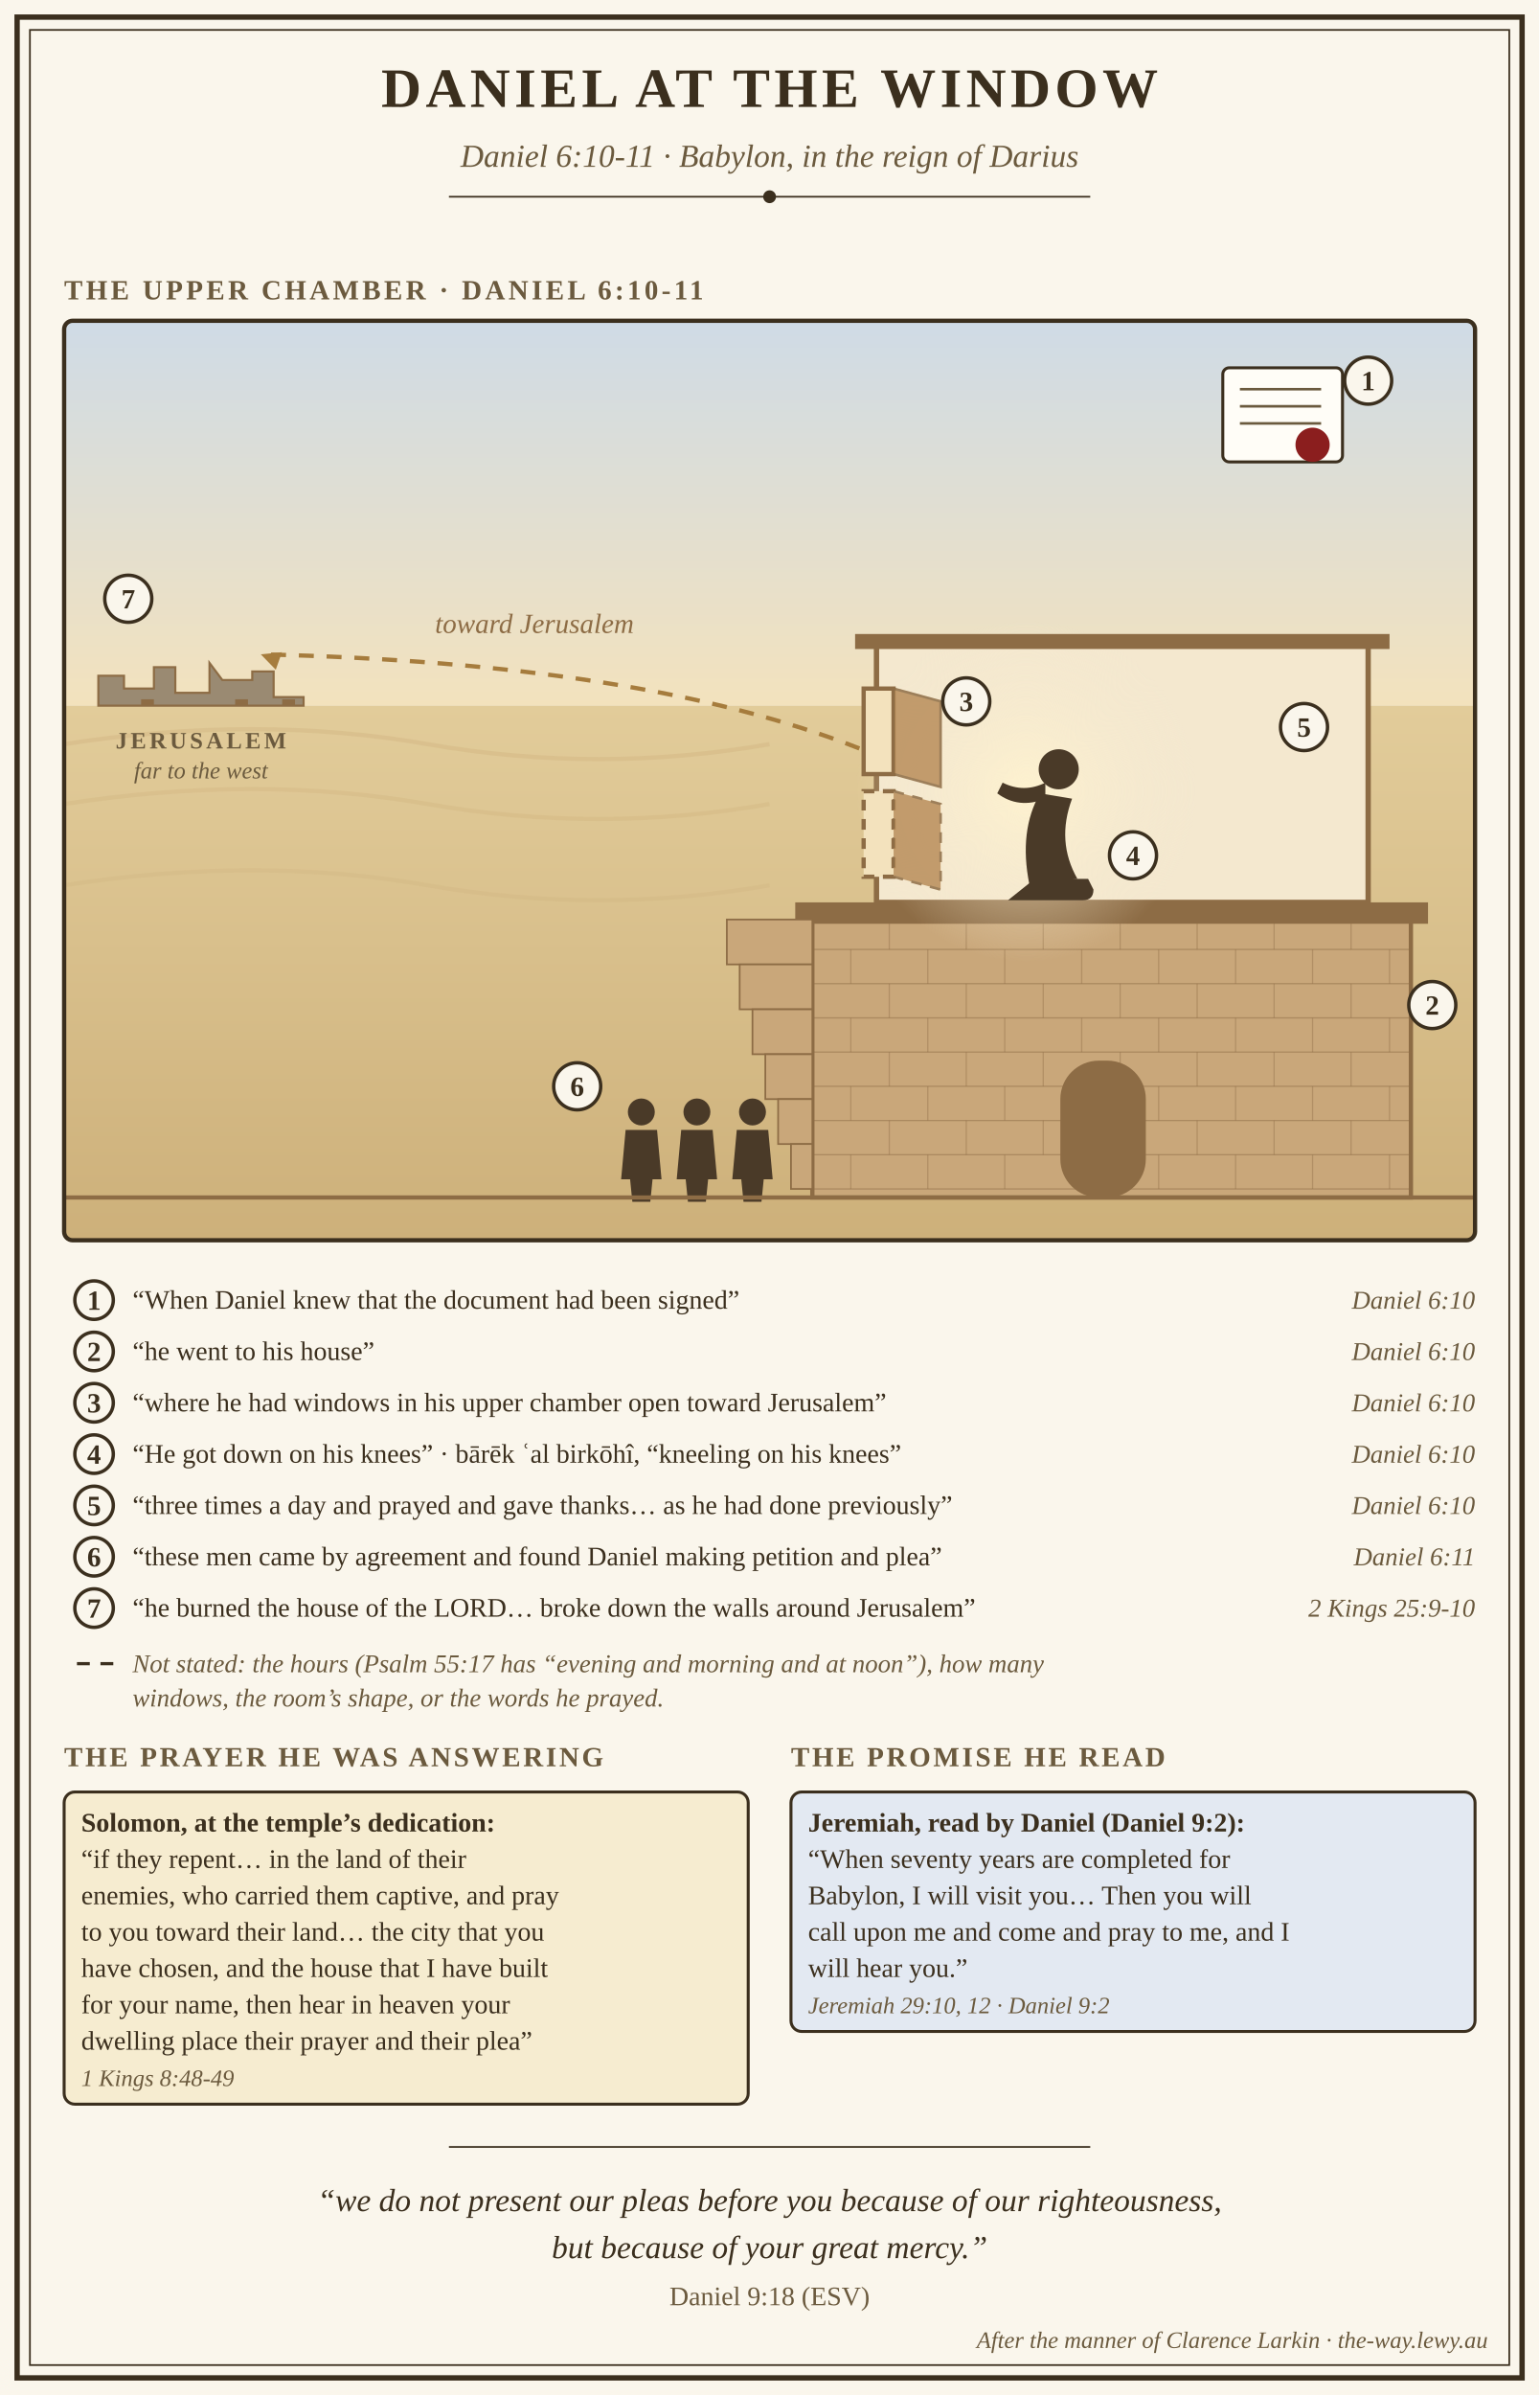
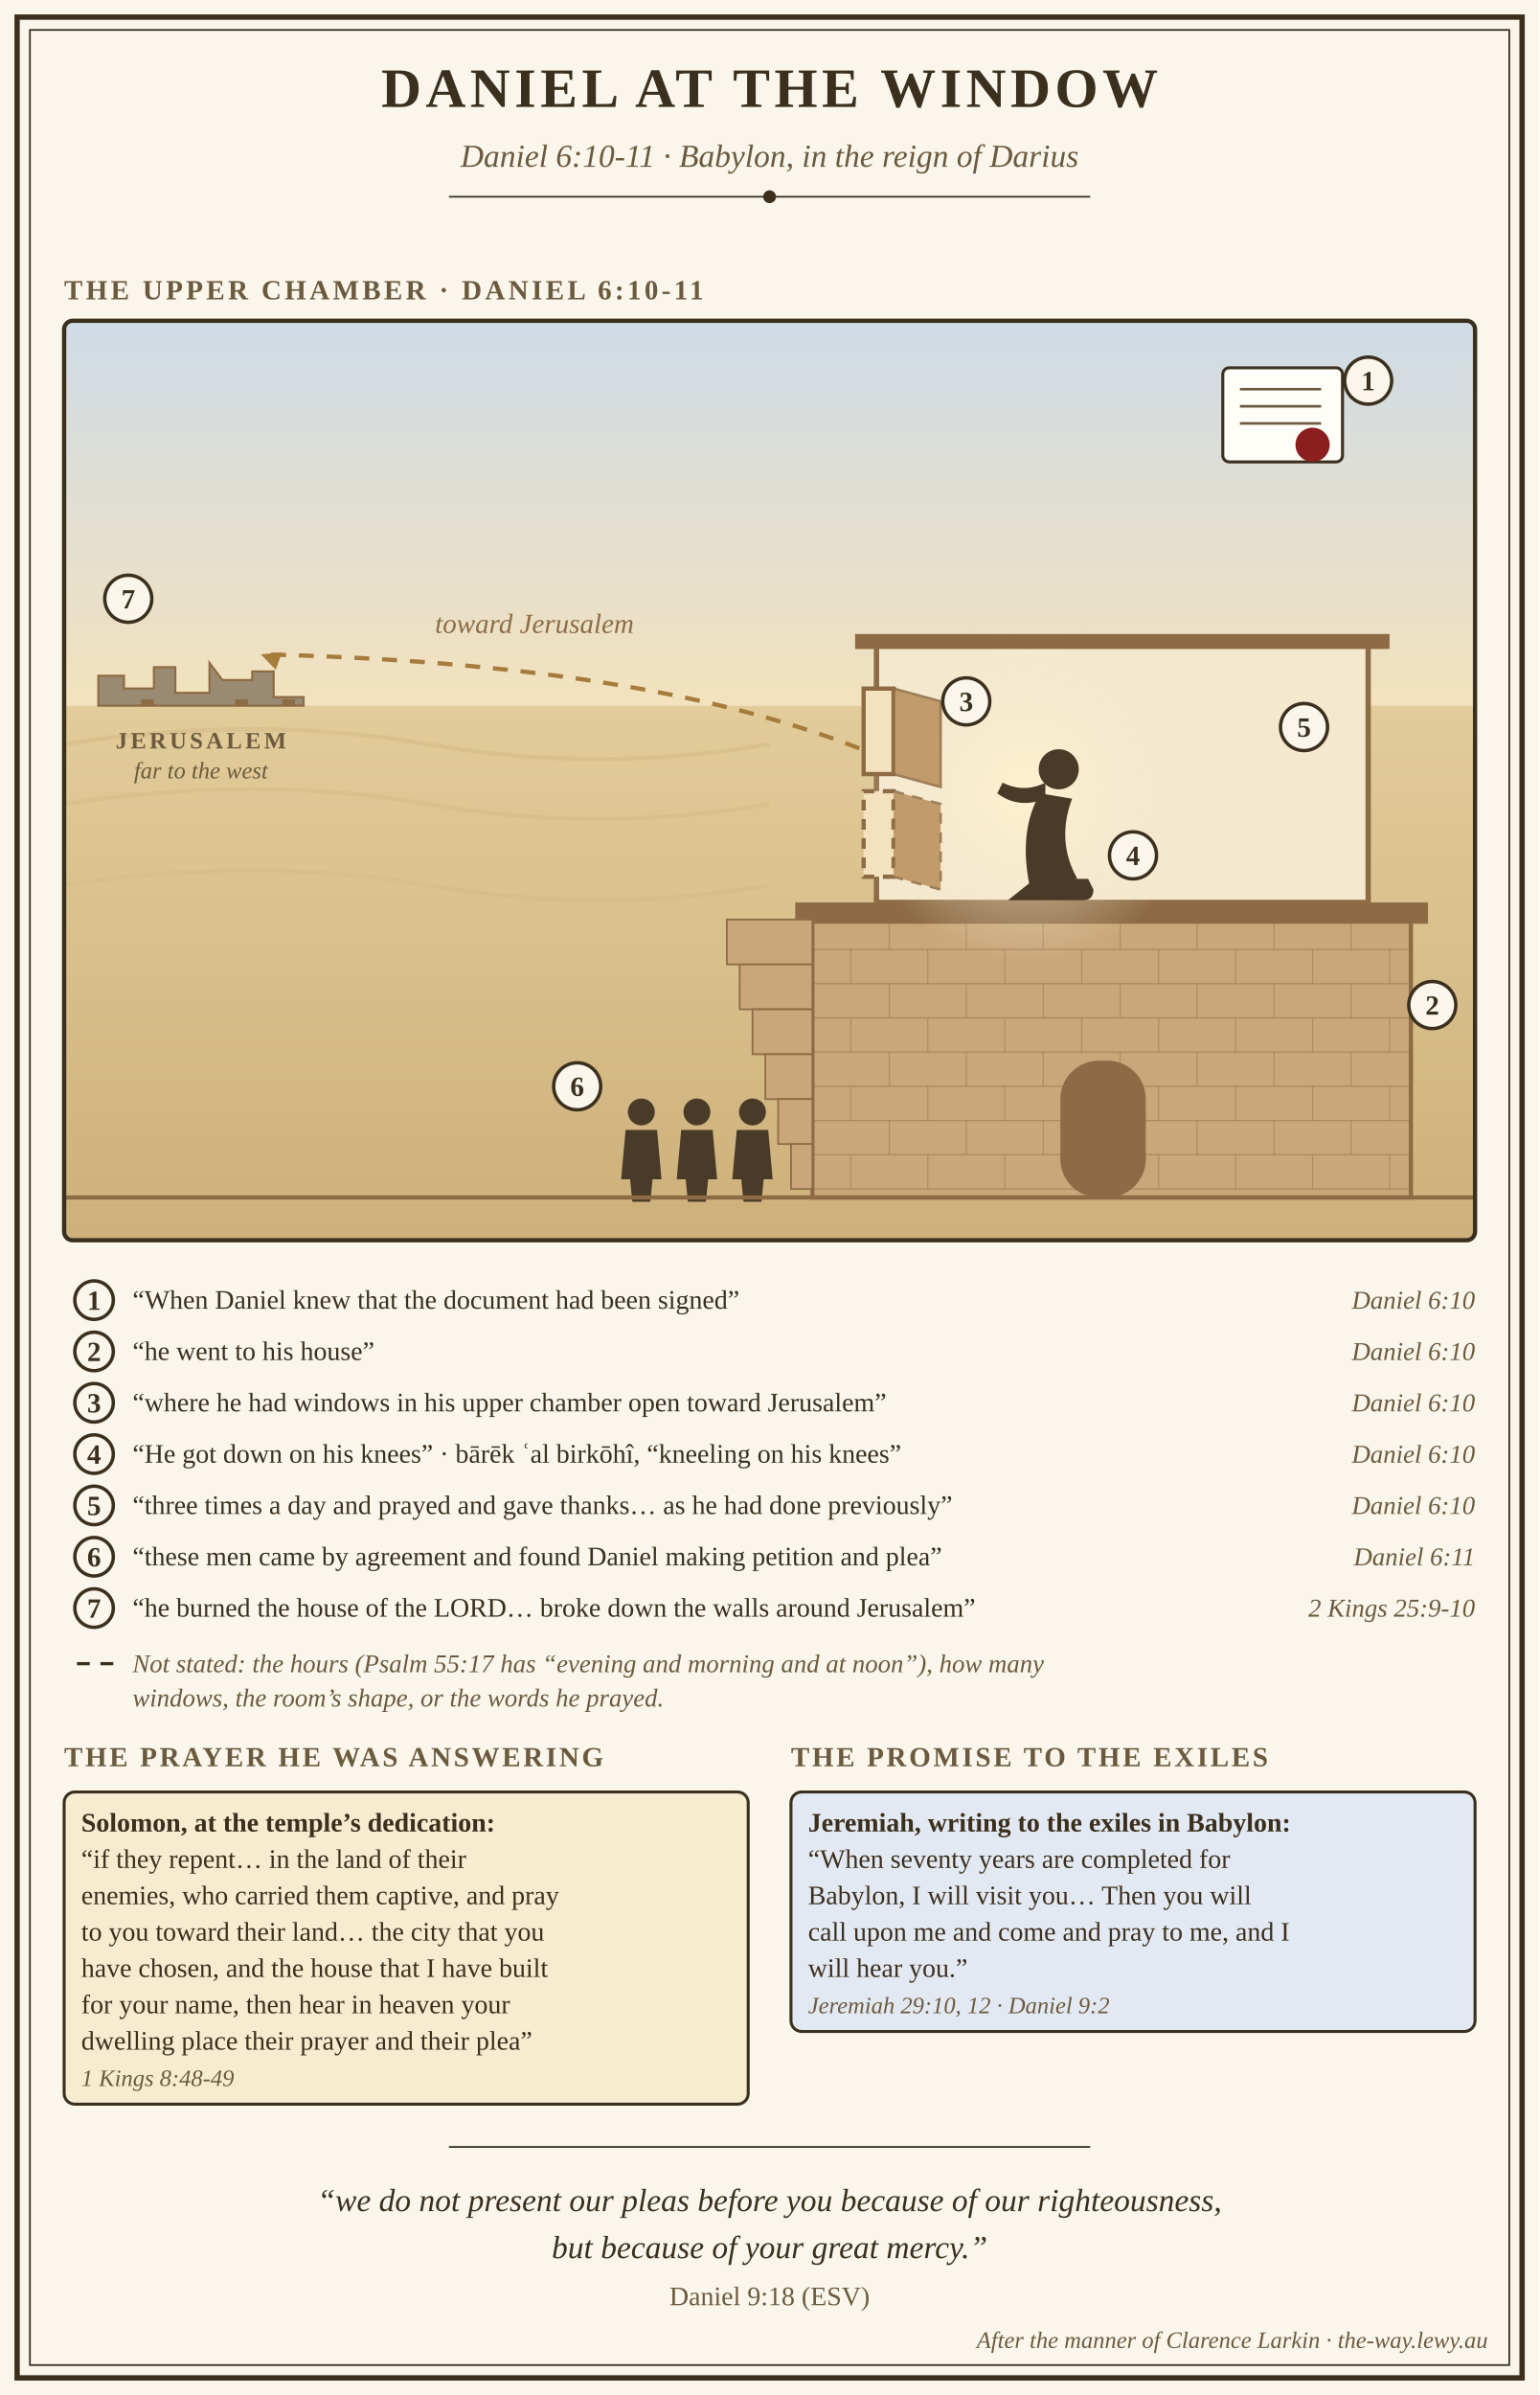
<svg xmlns="http://www.w3.org/2000/svg" viewBox="0 0 720 1120" font-family="Georgia, 'Times New Roman', serif" role="img" aria-labelledby="t d">
  <rect width="720" height="1120" fill="#faf6ec" />
  <rect x="8" y="8" width="704" height="1104" fill="none" stroke="#3b2f1e" stroke-width="2.5" />
  <rect x="14" y="14" width="692" height="1092" fill="none" stroke="#3b2f1e" stroke-width="0.8" />
  <defs>
    <linearGradient id="dw-sky" x1="0" y1="0" x2="0" y2="1">
      <stop offset="0" stop-color="#cfdbe6" />
      <stop offset="1" stop-color="#f3e2bd" />
    </linearGradient>
    <linearGradient id="dw-sand" x1="0" y1="0" x2="0" y2="1">
      <stop offset="0" stop-color="#e2cc9a" />
      <stop offset="1" stop-color="#cdb07a" />
    </linearGradient>
    <radialGradient id="dw-lamp" cx="0.5" cy="0.5" r="0.5">
      <stop offset="0" stop-color="#fff3cf" stop-opacity="0.9" />
      <stop offset="1" stop-color="#f4e8cf" stop-opacity="0" />
    </radialGradient>
    <clipPath id="dw-scene">
      <rect x="30" y="150" width="660" height="430" rx="4" />
    </clipPath>
  </defs>
  <text x="360.0" y="50.0" font-size="26" fill="#3b2f1e" text-anchor="middle" font-weight="bold" letter-spacing="2">DANIEL AT THE WINDOW</text>
  <text x="360.0" y="78.0" font-size="15" fill="#6b5a3e" text-anchor="middle" font-style="italic">Daniel 6:10-11 · Babylon, in the reign of Darius</text>
  <path d="M210.0 92 H510.0" stroke="#3b2f1e" stroke-width="0.8" />
  <circle cx="360.0" cy="92" r="3" fill="#3b2f1e" />
  <text x="30.0" y="140.0" font-size="13" fill="#6b5a3e" font-weight="bold" letter-spacing="1.5">THE UPPER CHAMBER · DANIEL 6:10-11</text>
  <g clip-path="url(#dw-scene)">
    <rect x="30" y="150" width="660" height="180" fill="url(#dw-sky)" />
    <rect x="30" y="330" width="660" height="250" fill="url(#dw-sand)" />
    <path d="M30 348 Q120 334 200 348 T360 348" fill="none" stroke="#cdb07a" stroke-width="2" opacity="0.35" />
    <path d="M30 376 Q120 362 200 376 T360 376" fill="none" stroke="#cdb07a" stroke-width="2" opacity="0.3" />
    <path d="M30 414 Q120 400 200 414 T360 414" fill="none" stroke="#cdb07a" stroke-width="2" opacity="0.25" />
    <path d="M46 330 V316 H58 V322 H72 V312 H82 V324 H98 V310 L104 318 H118 V314 H128 V326 H142 V330 Z" fill="#9a8a72" stroke="#8d6c45" stroke-width="1" />
    <rect x="66" y="327" width="6" height="3" fill="#8d6c45" />
    <rect x="110" y="327" width="6" height="3" fill="#8d6c45" />
    <rect x="132" y="327" width="6" height="3" fill="#8d6c45" />
    <text x="94.0" y="350.0" font-size="11" fill="#6b5a3e" text-anchor="middle" font-weight="bold" letter-spacing="1.5">JERUSALEM</text>
    <text x="94.0" y="364.0" font-size="11" fill="#6b5a3e" text-anchor="middle" font-style="italic">far to the west</text>
    <rect x="380" y="430" width="280" height="130" fill="#c9a77a" stroke="#8d6c45" stroke-width="2" />
    <path d="M380 444 H660" stroke="#8d6c45" stroke-width="0.6" opacity="0.5" />
    <path d="M380 428 V444" stroke="#8d6c45" stroke-width="0.6" opacity="0.4" />
    <path d="M416 428 V444" stroke="#8d6c45" stroke-width="0.6" opacity="0.4" />
    <path d="M452 428 V444" stroke="#8d6c45" stroke-width="0.6" opacity="0.4" />
    <path d="M488 428 V444" stroke="#8d6c45" stroke-width="0.6" opacity="0.4" />
    <path d="M524 428 V444" stroke="#8d6c45" stroke-width="0.6" opacity="0.4" />
    <path d="M560 428 V444" stroke="#8d6c45" stroke-width="0.6" opacity="0.4" />
    <path d="M596 428 V444" stroke="#8d6c45" stroke-width="0.6" opacity="0.4" />
    <path d="M632 428 V444" stroke="#8d6c45" stroke-width="0.6" opacity="0.4" />
    <path d="M380 460 H660" stroke="#8d6c45" stroke-width="0.6" opacity="0.5" />
    <path d="M398 444 V460" stroke="#8d6c45" stroke-width="0.6" opacity="0.4" />
    <path d="M434 444 V460" stroke="#8d6c45" stroke-width="0.6" opacity="0.4" />
    <path d="M470 444 V460" stroke="#8d6c45" stroke-width="0.6" opacity="0.4" />
    <path d="M506 444 V460" stroke="#8d6c45" stroke-width="0.6" opacity="0.4" />
    <path d="M542 444 V460" stroke="#8d6c45" stroke-width="0.6" opacity="0.4" />
    <path d="M578 444 V460" stroke="#8d6c45" stroke-width="0.6" opacity="0.4" />
    <path d="M614 444 V460" stroke="#8d6c45" stroke-width="0.6" opacity="0.4" />
    <path d="M650 444 V460" stroke="#8d6c45" stroke-width="0.6" opacity="0.4" />
    <path d="M380 476 H660" stroke="#8d6c45" stroke-width="0.6" opacity="0.5" />
    <path d="M380 460 V476" stroke="#8d6c45" stroke-width="0.6" opacity="0.4" />
    <path d="M416 460 V476" stroke="#8d6c45" stroke-width="0.6" opacity="0.4" />
    <path d="M452 460 V476" stroke="#8d6c45" stroke-width="0.6" opacity="0.4" />
    <path d="M488 460 V476" stroke="#8d6c45" stroke-width="0.6" opacity="0.4" />
    <path d="M524 460 V476" stroke="#8d6c45" stroke-width="0.6" opacity="0.4" />
    <path d="M560 460 V476" stroke="#8d6c45" stroke-width="0.6" opacity="0.4" />
    <path d="M596 460 V476" stroke="#8d6c45" stroke-width="0.6" opacity="0.4" />
    <path d="M632 460 V476" stroke="#8d6c45" stroke-width="0.6" opacity="0.4" />
    <path d="M380 492 H660" stroke="#8d6c45" stroke-width="0.6" opacity="0.5" />
    <path d="M398 476 V492" stroke="#8d6c45" stroke-width="0.6" opacity="0.4" />
    <path d="M434 476 V492" stroke="#8d6c45" stroke-width="0.6" opacity="0.4" />
    <path d="M470 476 V492" stroke="#8d6c45" stroke-width="0.6" opacity="0.4" />
    <path d="M506 476 V492" stroke="#8d6c45" stroke-width="0.6" opacity="0.4" />
    <path d="M542 476 V492" stroke="#8d6c45" stroke-width="0.6" opacity="0.4" />
    <path d="M578 476 V492" stroke="#8d6c45" stroke-width="0.6" opacity="0.4" />
    <path d="M614 476 V492" stroke="#8d6c45" stroke-width="0.6" opacity="0.4" />
    <path d="M650 476 V492" stroke="#8d6c45" stroke-width="0.6" opacity="0.4" />
    <path d="M380 508 H660" stroke="#8d6c45" stroke-width="0.6" opacity="0.5" />
    <path d="M380 492 V508" stroke="#8d6c45" stroke-width="0.6" opacity="0.4" />
    <path d="M416 492 V508" stroke="#8d6c45" stroke-width="0.6" opacity="0.4" />
    <path d="M452 492 V508" stroke="#8d6c45" stroke-width="0.6" opacity="0.4" />
    <path d="M488 492 V508" stroke="#8d6c45" stroke-width="0.6" opacity="0.4" />
    <path d="M524 492 V508" stroke="#8d6c45" stroke-width="0.6" opacity="0.4" />
    <path d="M560 492 V508" stroke="#8d6c45" stroke-width="0.6" opacity="0.4" />
    <path d="M596 492 V508" stroke="#8d6c45" stroke-width="0.6" opacity="0.4" />
    <path d="M632 492 V508" stroke="#8d6c45" stroke-width="0.6" opacity="0.4" />
    <path d="M380 524 H660" stroke="#8d6c45" stroke-width="0.6" opacity="0.5" />
    <path d="M398 508 V524" stroke="#8d6c45" stroke-width="0.6" opacity="0.4" />
    <path d="M434 508 V524" stroke="#8d6c45" stroke-width="0.6" opacity="0.4" />
    <path d="M470 508 V524" stroke="#8d6c45" stroke-width="0.6" opacity="0.4" />
    <path d="M506 508 V524" stroke="#8d6c45" stroke-width="0.6" opacity="0.4" />
    <path d="M542 508 V524" stroke="#8d6c45" stroke-width="0.6" opacity="0.4" />
    <path d="M578 508 V524" stroke="#8d6c45" stroke-width="0.6" opacity="0.4" />
    <path d="M614 508 V524" stroke="#8d6c45" stroke-width="0.6" opacity="0.4" />
    <path d="M650 508 V524" stroke="#8d6c45" stroke-width="0.6" opacity="0.4" />
    <path d="M380 540 H660" stroke="#8d6c45" stroke-width="0.6" opacity="0.5" />
    <path d="M380 524 V540" stroke="#8d6c45" stroke-width="0.6" opacity="0.4" />
    <path d="M416 524 V540" stroke="#8d6c45" stroke-width="0.6" opacity="0.4" />
    <path d="M452 524 V540" stroke="#8d6c45" stroke-width="0.6" opacity="0.4" />
    <path d="M488 524 V540" stroke="#8d6c45" stroke-width="0.6" opacity="0.4" />
    <path d="M524 524 V540" stroke="#8d6c45" stroke-width="0.6" opacity="0.4" />
    <path d="M560 524 V540" stroke="#8d6c45" stroke-width="0.6" opacity="0.4" />
    <path d="M596 524 V540" stroke="#8d6c45" stroke-width="0.6" opacity="0.4" />
    <path d="M632 524 V540" stroke="#8d6c45" stroke-width="0.6" opacity="0.4" />
    <path d="M380 556 H660" stroke="#8d6c45" stroke-width="0.6" opacity="0.5" />
    <path d="M398 540 V556" stroke="#8d6c45" stroke-width="0.6" opacity="0.4" />
    <path d="M434 540 V556" stroke="#8d6c45" stroke-width="0.6" opacity="0.4" />
    <path d="M470 540 V556" stroke="#8d6c45" stroke-width="0.6" opacity="0.4" />
    <path d="M506 540 V556" stroke="#8d6c45" stroke-width="0.6" opacity="0.4" />
    <path d="M542 540 V556" stroke="#8d6c45" stroke-width="0.6" opacity="0.4" />
    <path d="M578 540 V556" stroke="#8d6c45" stroke-width="0.6" opacity="0.4" />
    <path d="M614 540 V556" stroke="#8d6c45" stroke-width="0.6" opacity="0.4" />
    <path d="M650 540 V556" stroke="#8d6c45" stroke-width="0.6" opacity="0.4" />
    <rect x="496" y="496" width="40" height="64" rx="18" fill="#8d6c45" />
    <rect x="372" y="422" width="296" height="10" fill="#8d6c45" />
    <rect x="410" y="300" width="230" height="122" fill="#f4e8cf" stroke="#8d6c45" stroke-width="2.5" />
    <circle cx="480" cy="370" r="80" fill="url(#dw-lamp)" />
    <path d="M400 300 H650" stroke="#8d6c45" stroke-width="7" />
    <rect x="404" y="322" width="14" height="40" fill="#f3e2bd" stroke="#8d6c45" stroke-width="2" />
    <path d="M418 322 L440 328 V368 L418 362 Z" fill="#b88d5a" stroke="#8d6c45" stroke-width="1.2" opacity="0.85" />
    <rect x="404" y="370" width="14" height="40" fill="#f3e2bd" stroke="#8d6c45" stroke-width="2" stroke-dasharray="5 4" />
    <path d="M418 370 L440 376 V416 L418 410 Z" fill="#b88d5a" stroke="#8d6c45" stroke-width="1.2" opacity="0.85" stroke-dasharray="5 4" />
    <path d="M402 350 Q300 310 122 306" fill="none" stroke="#a67c3d" stroke-width="2" stroke-dasharray="7 6" />
    <path d="M122.0 306.0 L131.9 305.0 L129.0 313.2 Z" fill="#a67c3d" />
    <text x="250.0" y="296.0" font-size="13" fill="#8d6c45" text-anchor="middle" font-style="italic">toward Jerusalem</text>
    <g transform="translate(474 421) scale(1.25)" fill="#4a3a28">
      <path d="M-2 0 H26 Q30 0 30 -4 L28 -8 H8 Z" />
      <path d="M6 -6 Q2 -26 10 -40 L22 -38 Q16 -22 24 -8 Z" />
      <path d="M12 -38 Q2 -34 -6 -40 L-4 -44 Q4 -40 12 -44 Z" />
      <circle cx="17" cy="-49" r="7.5" />
    </g>
    <rect x="340" y="430" width="40" height="21" fill="#c9a77a" stroke="#8d6c45" stroke-width="0.8" />
    <rect x="346" y="451" width="34" height="21" fill="#c9a77a" stroke="#8d6c45" stroke-width="0.8" />
    <rect x="352" y="472" width="28" height="21" fill="#c9a77a" stroke="#8d6c45" stroke-width="0.8" />
    <rect x="358" y="493" width="22" height="21" fill="#c9a77a" stroke="#8d6c45" stroke-width="0.8" />
    <rect x="364" y="514" width="16" height="21" fill="#c9a77a" stroke="#8d6c45" stroke-width="0.8" />
    <rect x="370" y="535" width="10" height="21" fill="#c9a77a" stroke="#8d6c45" stroke-width="0.8" />
    <g transform="translate(300 562) scale(1.05)" fill="#4a3a28">
      <circle cx="0" cy="-40" r="6" />
      <path d="M-7 -32 H7 L9 -10 H5 L4 0 H-4 L-5 -10 H-9 Z" />
    </g>
    <g transform="translate(326 562) scale(1.05)" fill="#4a3a28">
      <circle cx="0" cy="-40" r="6" />
      <path d="M-7 -32 H7 L9 -10 H5 L4 0 H-4 L-5 -10 H-9 Z" />
    </g>
    <g transform="translate(352 562) scale(1.05)" fill="#4a3a28">
      <circle cx="0" cy="-40" r="6" />
      <path d="M-7 -32 H7 L9 -10 H5 L4 0 H-4 L-5 -10 H-9 Z" />
    </g>
    <path d="M30 560 H690" stroke="#8d6c45" stroke-width="2" />
    <rect x="572" y="172" width="56" height="44" rx="3" fill="#fffdf7" stroke="#3b2f1e" stroke-width="1.4" />
    <path d="M580 182 H618" stroke="#6b5a3e" stroke-width="1.2" />
    <path d="M580 190 H618" stroke="#6b5a3e" stroke-width="1.2" />
    <path d="M580 198 H618" stroke="#6b5a3e" stroke-width="1.2" />
    <circle cx="614" cy="208" r="8" fill="#8b1e1e" />
  </g>
  <rect x="30" y="150" width="660" height="430" rx="4" fill="none" stroke="#3b2f1e" stroke-width="2" />
  <circle cx="640" cy="178" r="11" fill="#faf6ec" stroke="#3b2f1e" stroke-width="1.6" />
  <text x="640.0" y="182.5" font-size="13" fill="#3b2f1e" text-anchor="middle" font-weight="bold">1</text>
  <circle cx="670" cy="470" r="11" fill="#faf6ec" stroke="#3b2f1e" stroke-width="1.6" />
  <text x="670.0" y="474.5" font-size="13" fill="#3b2f1e" text-anchor="middle" font-weight="bold">2</text>
  <circle cx="452" cy="328" r="11" fill="#faf6ec" stroke="#3b2f1e" stroke-width="1.6" />
  <text x="452.0" y="332.5" font-size="13" fill="#3b2f1e" text-anchor="middle" font-weight="bold">3</text>
  <circle cx="530" cy="400" r="11" fill="#faf6ec" stroke="#3b2f1e" stroke-width="1.6" />
  <text x="530.0" y="404.5" font-size="13" fill="#3b2f1e" text-anchor="middle" font-weight="bold">4</text>
  <circle cx="610" cy="340" r="11" fill="#faf6ec" stroke="#3b2f1e" stroke-width="1.6" />
  <text x="610.0" y="344.5" font-size="13" fill="#3b2f1e" text-anchor="middle" font-weight="bold">5</text>
  <circle cx="270" cy="508" r="11" fill="#faf6ec" stroke="#3b2f1e" stroke-width="1.6" />
  <text x="270.0" y="512.5" font-size="13" fill="#3b2f1e" text-anchor="middle" font-weight="bold">6</text>
  <circle cx="60" cy="280" r="11" fill="#faf6ec" stroke="#3b2f1e" stroke-width="1.6" />
  <text x="60.0" y="284.5" font-size="13" fill="#3b2f1e" text-anchor="middle" font-weight="bold">7</text>
  <circle cx="44" cy="608" r="9" fill="#faf6ec" stroke="#3b2f1e" stroke-width="1.6" />
  <text x="44.0" y="612.5" font-size="13" fill="#3b2f1e" text-anchor="middle" font-weight="bold">1</text>
  <text x="62.0" y="612.0" font-size="12.5" fill="#3b2f1e">“When Daniel knew that the document had been signed”</text>
  <text x="690.0" y="612.0" font-size="12" fill="#6b5a3e" text-anchor="end" font-style="italic">Daniel 6:10</text>
  <circle cx="44" cy="632" r="9" fill="#faf6ec" stroke="#3b2f1e" stroke-width="1.6" />
  <text x="44.0" y="636.5" font-size="13" fill="#3b2f1e" text-anchor="middle" font-weight="bold">2</text>
  <text x="62.0" y="636.0" font-size="12.5" fill="#3b2f1e">“he went to his house”</text>
  <text x="690.0" y="636.0" font-size="12" fill="#6b5a3e" text-anchor="end" font-style="italic">Daniel 6:10</text>
  <circle cx="44" cy="656" r="9" fill="#faf6ec" stroke="#3b2f1e" stroke-width="1.6" />
  <text x="44.0" y="660.5" font-size="13" fill="#3b2f1e" text-anchor="middle" font-weight="bold">3</text>
  <text x="62.0" y="660.0" font-size="12.5" fill="#3b2f1e">“where he had windows in his upper chamber open toward Jerusalem”</text>
  <text x="690.0" y="660.0" font-size="12" fill="#6b5a3e" text-anchor="end" font-style="italic">Daniel 6:10</text>
  <circle cx="44" cy="680" r="9" fill="#faf6ec" stroke="#3b2f1e" stroke-width="1.6" />
  <text x="44.0" y="684.5" font-size="13" fill="#3b2f1e" text-anchor="middle" font-weight="bold">4</text>
  <text x="62.0" y="684.0" font-size="12.5" fill="#3b2f1e">“He got down on his knees” · bārēk ʿal birkōhî, “kneeling on his knees”</text>
  <text x="690.0" y="684.0" font-size="12" fill="#6b5a3e" text-anchor="end" font-style="italic">Daniel 6:10</text>
  <circle cx="44" cy="704" r="9" fill="#faf6ec" stroke="#3b2f1e" stroke-width="1.6" />
  <text x="44.0" y="708.5" font-size="13" fill="#3b2f1e" text-anchor="middle" font-weight="bold">5</text>
  <text x="62.0" y="708.0" font-size="12.5" fill="#3b2f1e">“three times a day and prayed and gave thanks… as he had done previously”</text>
  <text x="690.0" y="708.0" font-size="12" fill="#6b5a3e" text-anchor="end" font-style="italic">Daniel 6:10</text>
  <circle cx="44" cy="728" r="9" fill="#faf6ec" stroke="#3b2f1e" stroke-width="1.6" />
  <text x="44.0" y="732.5" font-size="13" fill="#3b2f1e" text-anchor="middle" font-weight="bold">6</text>
  <text x="62.0" y="732.0" font-size="12.5" fill="#3b2f1e">“these men came by agreement and found Daniel making petition and plea”</text>
  <text x="690.0" y="732.0" font-size="12" fill="#6b5a3e" text-anchor="end" font-style="italic">Daniel 6:11</text>
  <circle cx="44" cy="752" r="9" fill="#faf6ec" stroke="#3b2f1e" stroke-width="1.6" />
  <text x="44.0" y="756.5" font-size="13" fill="#3b2f1e" text-anchor="middle" font-weight="bold">7</text>
  <text x="62.0" y="756.0" font-size="12.5" fill="#3b2f1e">“he burned the house of the LORD… broke down the walls around Jerusalem”</text>
  <text x="690.0" y="756.0" font-size="12" fill="#6b5a3e" text-anchor="end" font-style="italic">2 Kings 25:9-10</text>
  <path d="M36 778 h20" stroke="#3b2f1e" stroke-width="1.5" stroke-dasharray="6 5" />
  <text x="62.0" y="782.0" font-size="12" fill="#6b5a3e" font-style="italic">Not stated: the hours (Psalm 55:17 has “evening and morning and at noon”), how many</text>
  <text x="62.0" y="798.0" font-size="12" fill="#6b5a3e" font-style="italic">windows, the room’s shape, or the words he prayed.</text>
  <text x="30.0" y="826.0" font-size="13" fill="#6b5a3e" font-weight="bold" letter-spacing="1.2">THE PRAYER HE WAS ANSWERING</text>
-   <text x="370.0" y="826.0" font-size="13" fill="#6b5a3e" font-weight="bold" letter-spacing="1.2">THE PROMISE HE READ</text>
+   <text x="370.0" y="826.0" font-size="13" fill="#6b5a3e" font-weight="bold" letter-spacing="1.2">THE PROMISE TO THE EXILES</text>
  <rect x="30.0" y="838.0" width="320.0" height="146" rx="5" fill="#f6ecd0" stroke="#3b2f1e" stroke-width="1.4" />
  <text x="38.0" y="856.5" font-size="12.5" fill="#3b2f1e" font-weight="bold">Solomon, at the temple’s dedication:</text>
  <text x="38.0" y="873.5" font-size="12.5" fill="#3b2f1e">“if they repent… in the land of their</text>
  <text x="38.0" y="890.5" font-size="12.5" fill="#3b2f1e">enemies, who carried them captive, and pray</text>
  <text x="38.0" y="907.5" font-size="12.5" fill="#3b2f1e">to you toward their land… the city that you</text>
  <text x="38.0" y="924.5" font-size="12.5" fill="#3b2f1e">have chosen, and the house that I have built</text>
  <text x="38.0" y="941.5" font-size="12.5" fill="#3b2f1e">for your name, then hear in heaven your</text>
  <text x="38.0" y="958.5" font-size="12.5" fill="#3b2f1e">dwelling place their prayer and their plea”</text>
  <text x="38.0" y="975.5" font-size="11.0" fill="#6b5a3e" font-style="italic">1 Kings 8:48-49</text>
  <rect x="370.0" y="838.0" width="320.0" height="112" rx="5" fill="#e3e9f2" stroke="#3b2f1e" stroke-width="1.4" />
-   <text x="378.0" y="856.5" font-size="12.5" fill="#3b2f1e" font-weight="bold">Jeremiah, read by Daniel (Daniel 9:2):</text>
+   <text x="378.0" y="856.5" font-size="12.5" fill="#3b2f1e" font-weight="bold">Jeremiah, writing to the exiles in Babylon:</text>
  <text x="378.0" y="873.5" font-size="12.5" fill="#3b2f1e">“When seventy years are completed for</text>
  <text x="378.0" y="890.5" font-size="12.5" fill="#3b2f1e">Babylon, I will visit you… Then you will</text>
  <text x="378.0" y="907.5" font-size="12.5" fill="#3b2f1e">call upon me and come and pray to me, and I</text>
  <text x="378.0" y="924.5" font-size="12.5" fill="#3b2f1e">will hear you.”</text>
  <text x="378.0" y="941.5" font-size="11.0" fill="#6b5a3e" font-style="italic">Jeremiah 29:10, 12 · Daniel 9:2</text>
  <path d="M210.0 1004 H510.0" stroke="#3b2f1e" stroke-width="0.8" />
  <text x="360.0" y="1034.0" font-size="15" fill="#3b2f1e" text-anchor="middle" font-style="italic">“we do not present our pleas before you because of our righteousness,</text>
  <text x="360.0" y="1056.0" font-size="15" fill="#3b2f1e" text-anchor="middle" font-style="italic">but because of your great mercy.”</text>
  <text x="360.0" y="1078.0" font-size="12.5" fill="#6b5a3e" text-anchor="middle">Daniel 9:18 (ESV)</text>
  <text x="696.0" y="1098.0" font-size="11" fill="#6b5a3e" text-anchor="end" font-style="italic">After the manner of Clarence Larkin · the-way.lewy.au</text>
</svg>
